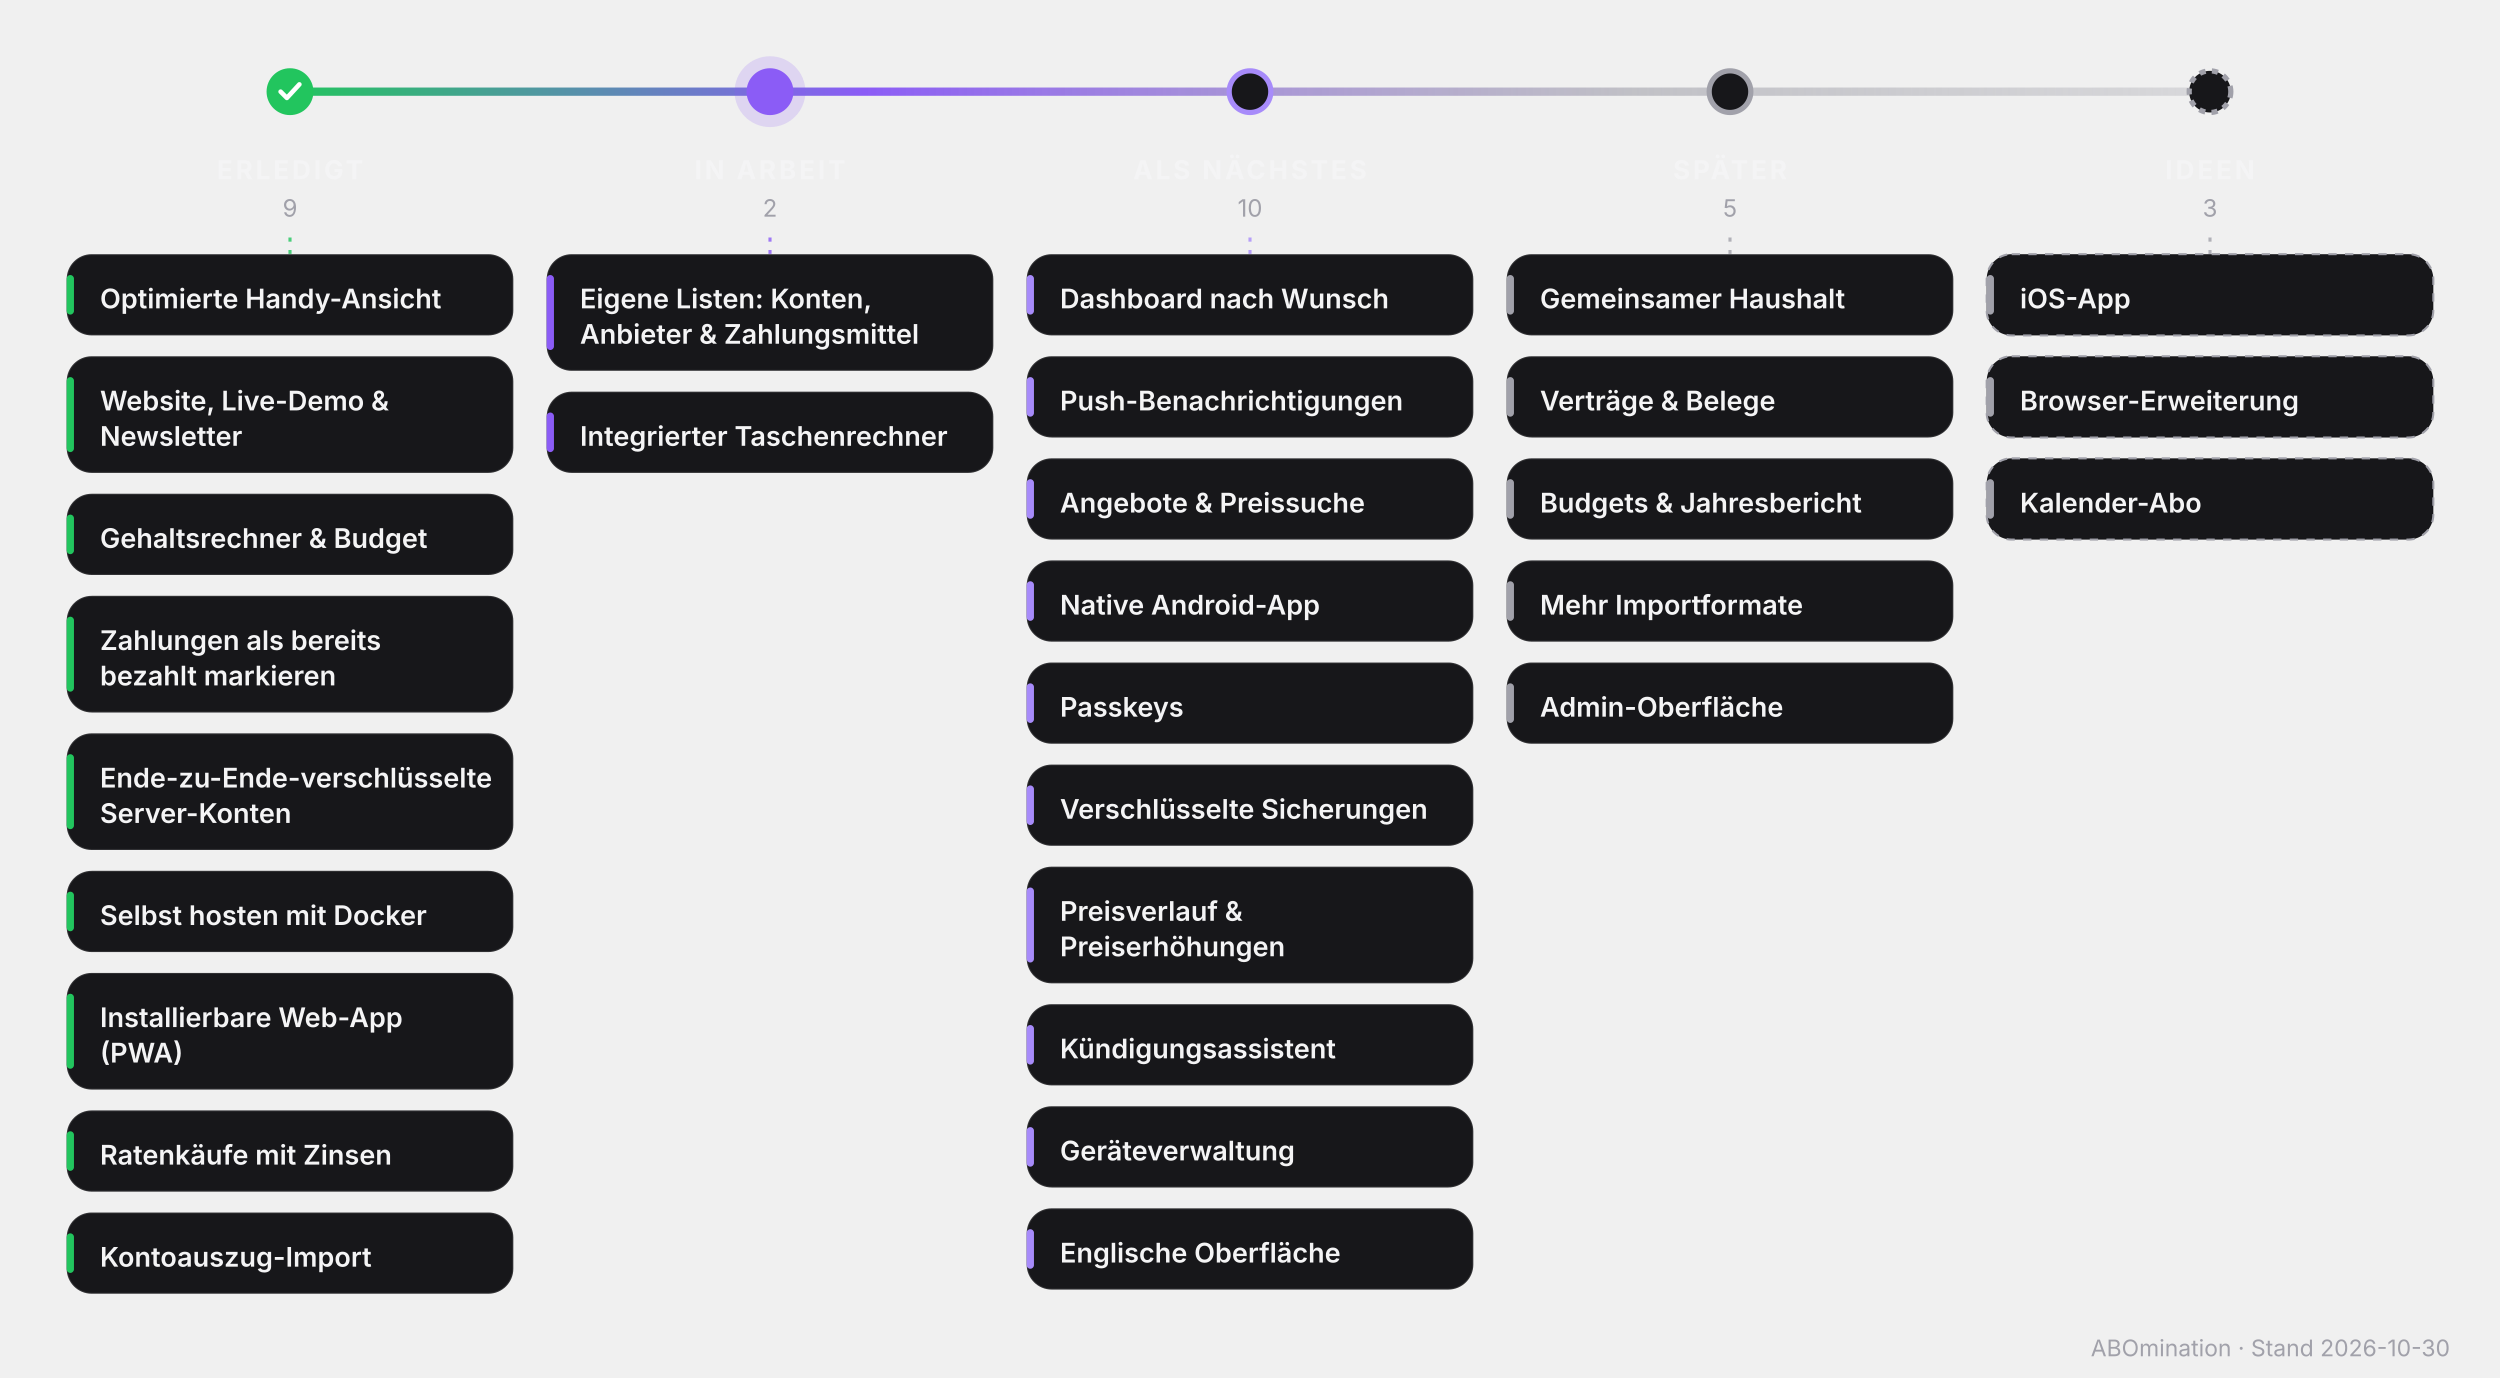
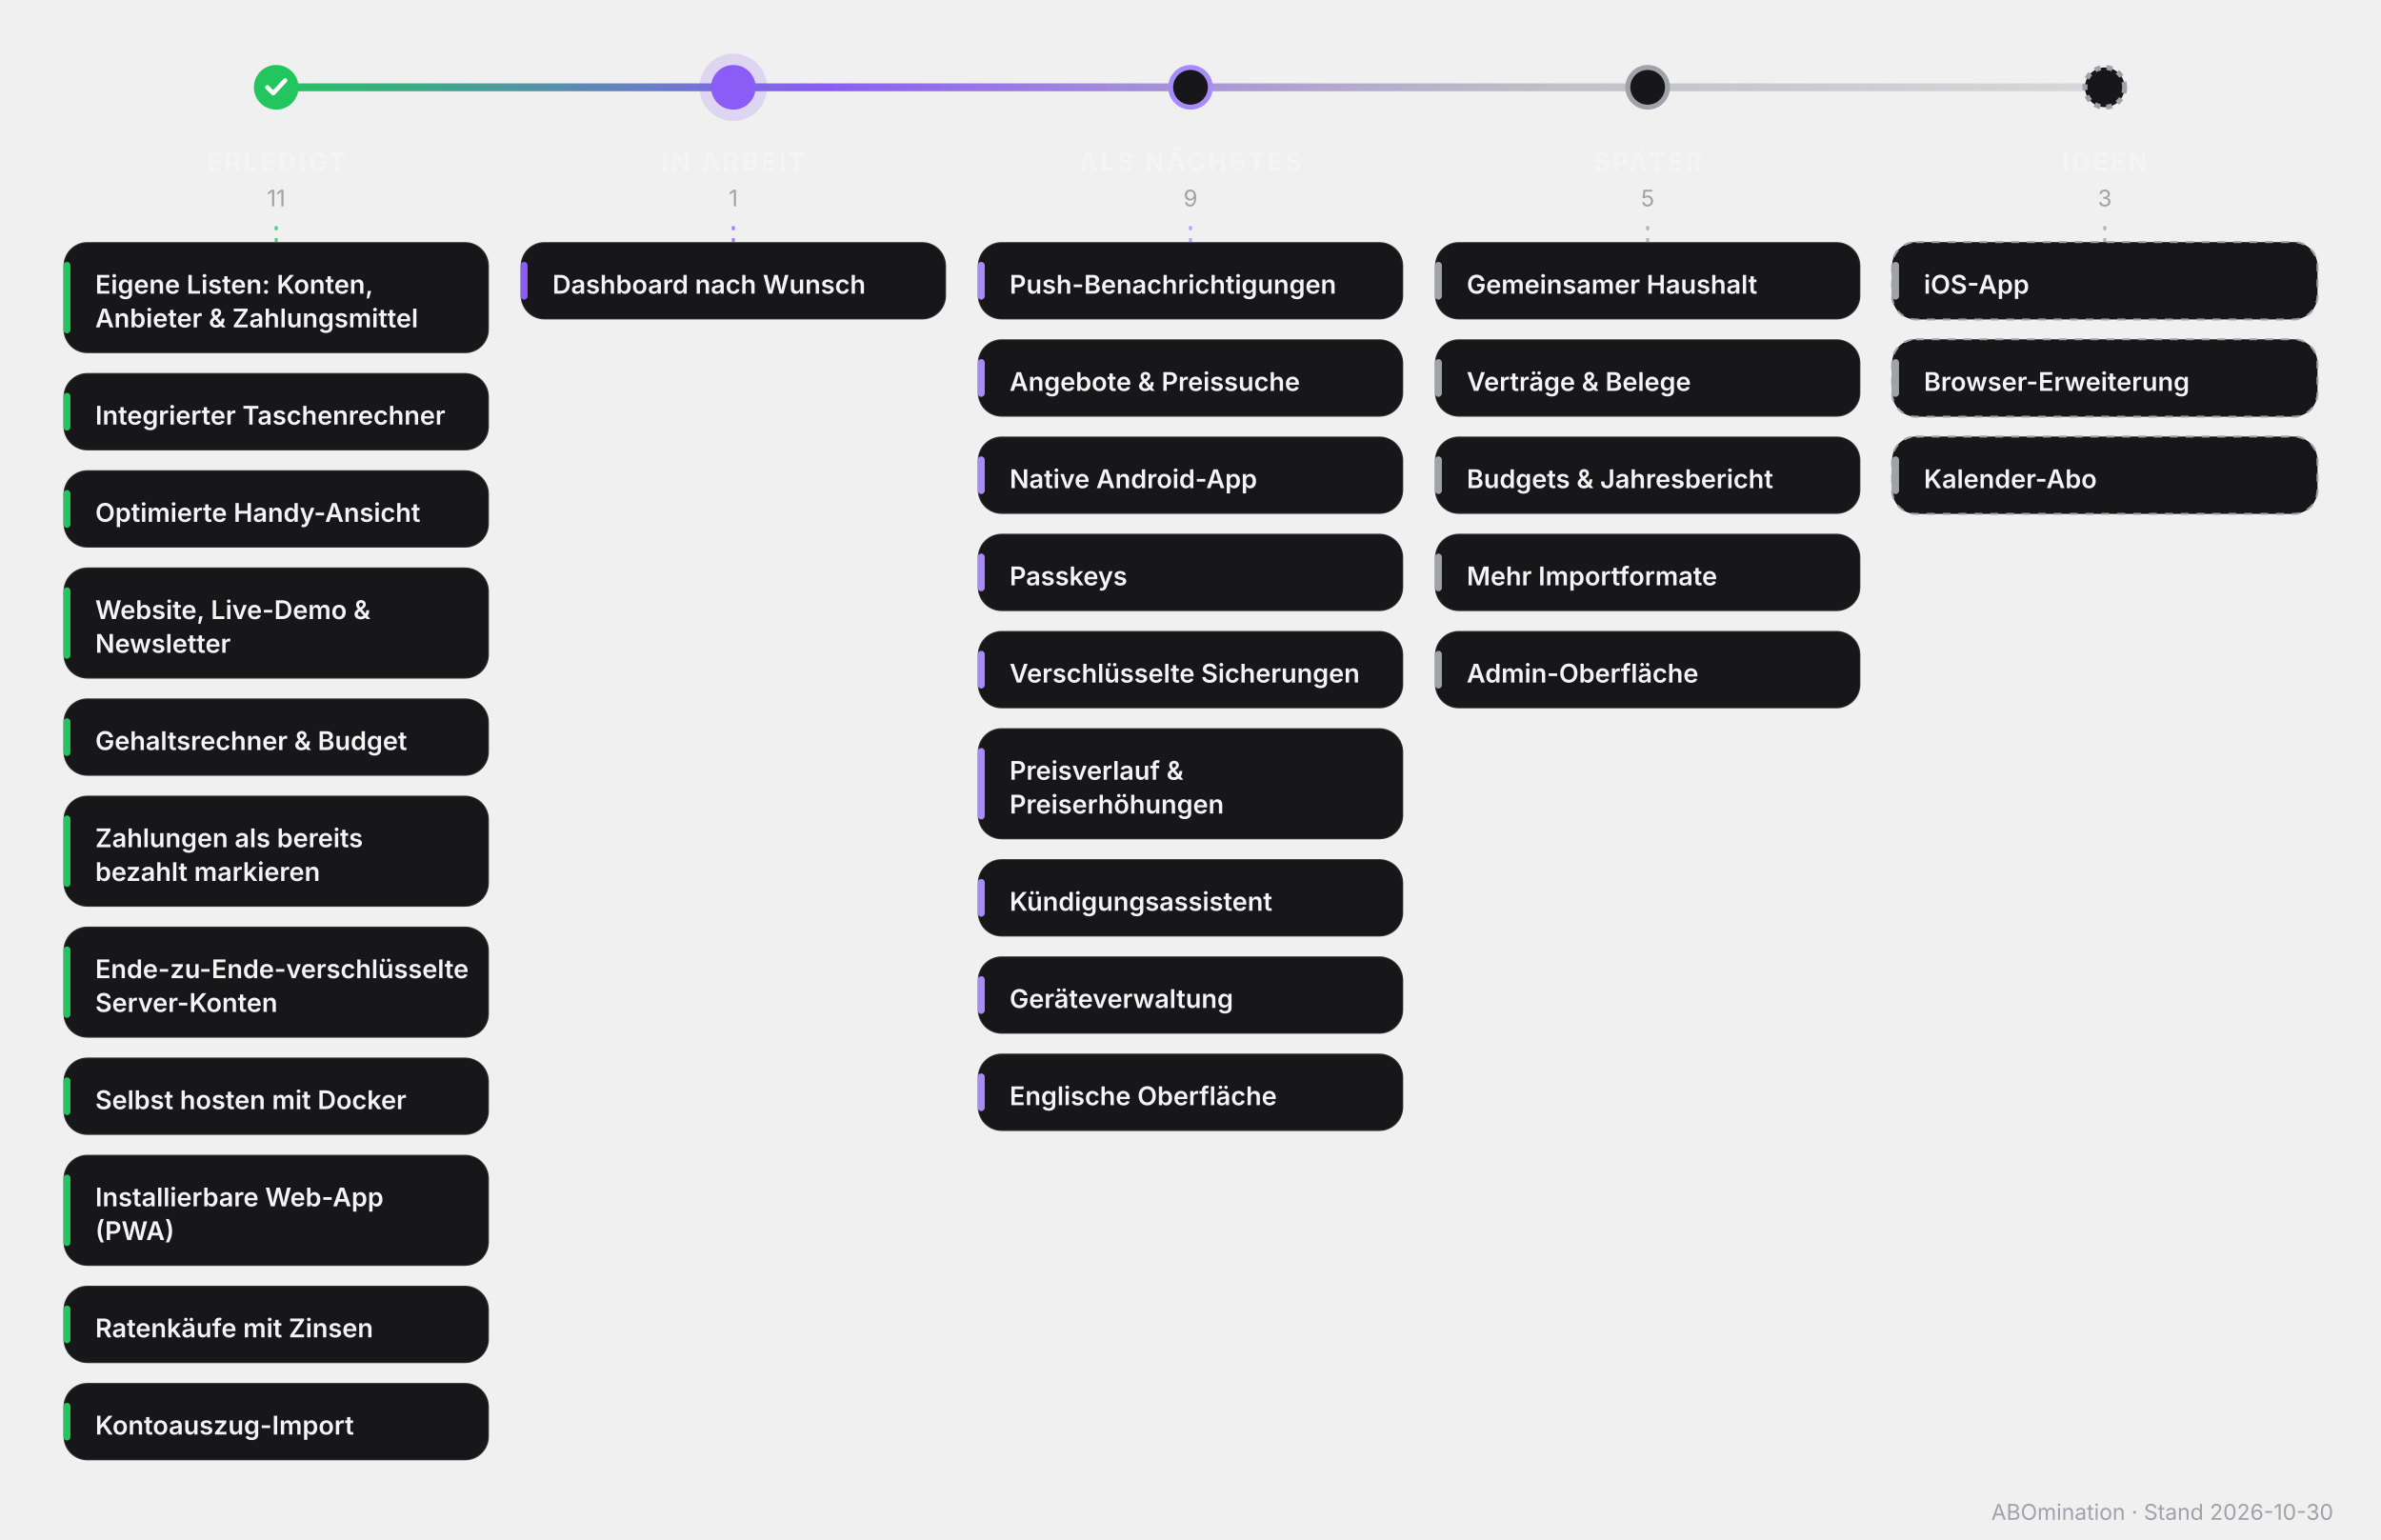
- <svg xmlns="http://www.w3.org/2000/svg" width="1200" height="661" viewBox="0 0 1200 661" role="img" aria-label="Roadmap-Übersicht">
+ <svg xmlns="http://www.w3.org/2000/svg" width="1200" height="776" viewBox="0 0 1200 776" role="img" aria-label="Roadmap-Übersicht">
  <defs>
    <linearGradient id="track" x1="0" x2="1">
      <stop offset="0" stop-color="#22c55e" />
      <stop offset="0.3" stop-color="#8b5cf6" />
      <stop offset="0.7" stop-color="#a1a1aa" stop-opacity="0.6" />
      <stop offset="1" stop-color="#a1a1aa" stop-opacity="0.3" />
    </linearGradient>
  </defs>
  <rect x="139.2" y="42" width="921.6" height="4" rx="2" fill="url(#track)" />
  <circle cx="139.2" cy="44" r="10" fill="#22c55e" stroke="#22c55e" stroke-width="2.5" />
  <path d="M134.7 44 l3 3 l6 -6.5" fill="none" stroke="#fff" stroke-width="2.2" stroke-linecap="round" stroke-linejoin="round" />
  <text x="139.2" y="86" text-anchor="middle" font-family="Inter, 'Segoe UI', system-ui, -apple-system, Helvetica, Arial, sans-serif" font-size="12.5" font-weight="700" letter-spacing="1.4" fill="#f4f4f5">ERLEDIGT</text>
-   <text x="139.2" y="104" text-anchor="middle" font-family="Inter, 'Segoe UI', system-ui, -apple-system, Helvetica, Arial, sans-serif" font-size="11.5" fill="#a1a1aa">9</text>
+   <text x="139.2" y="104" text-anchor="middle" font-family="Inter, 'Segoe UI', system-ui, -apple-system, Helvetica, Arial, sans-serif" font-size="11.5" fill="#a1a1aa">11</text>
  <line x1="139.2" y1="114" x2="139.2" y2="122" stroke="#22c55e" stroke-width="1.5" stroke-dasharray="2 4" stroke-opacity="0.8" />
  <g>
-     <rect x="32" y="122" width="214.4" height="39" rx="12" fill="#17171a" stroke="rgba(244,244,245,0.12)" />
-     <rect x="32" y="132" width="3.5" height="19" rx="1.75" fill="#22c55e" />
-     <text x="48" y="148" font-family="Inter, 'Segoe UI', system-ui, -apple-system, Helvetica, Arial, sans-serif" font-size="13" font-weight="600" fill="#f4f4f5">Optimierte Handy-Ansicht</text>
+     <rect x="32" y="122" width="214.4" height="56" rx="12" fill="#17171a" stroke="rgba(244,244,245,0.12)" />
+     <rect x="32" y="132" width="3.5" height="36" rx="1.75" fill="#22c55e" />
+     <text x="48" y="148" font-family="Inter, 'Segoe UI', system-ui, -apple-system, Helvetica, Arial, sans-serif" font-size="13" font-weight="600" fill="#f4f4f5">Eigene Listen: Konten,</text>
+     <text x="48" y="165" font-family="Inter, 'Segoe UI', system-ui, -apple-system, Helvetica, Arial, sans-serif" font-size="13" font-weight="600" fill="#f4f4f5">Anbieter &amp; Zahlungsmittel</text>
  </g>
  <g>
-     <rect x="32" y="171" width="214.4" height="56" rx="12" fill="#17171a" stroke="rgba(244,244,245,0.12)" />
-     <rect x="32" y="181" width="3.5" height="36" rx="1.75" fill="#22c55e" />
-     <text x="48" y="197" font-family="Inter, 'Segoe UI', system-ui, -apple-system, Helvetica, Arial, sans-serif" font-size="13" font-weight="600" fill="#f4f4f5">Website, Live-Demo &amp;</text>
-     <text x="48" y="214" font-family="Inter, 'Segoe UI', system-ui, -apple-system, Helvetica, Arial, sans-serif" font-size="13" font-weight="600" fill="#f4f4f5">Newsletter</text>
+     <rect x="32" y="188" width="214.4" height="39" rx="12" fill="#17171a" stroke="rgba(244,244,245,0.12)" />
+     <rect x="32" y="198" width="3.5" height="19" rx="1.75" fill="#22c55e" />
+     <text x="48" y="214" font-family="Inter, 'Segoe UI', system-ui, -apple-system, Helvetica, Arial, sans-serif" font-size="13" font-weight="600" fill="#f4f4f5">Integrierter Taschenrechner</text>
  </g>
  <g>
    <rect x="32" y="237" width="214.4" height="39" rx="12" fill="#17171a" stroke="rgba(244,244,245,0.12)" />
    <rect x="32" y="247" width="3.5" height="19" rx="1.75" fill="#22c55e" />
-     <text x="48" y="263" font-family="Inter, 'Segoe UI', system-ui, -apple-system, Helvetica, Arial, sans-serif" font-size="13" font-weight="600" fill="#f4f4f5">Gehaltsrechner &amp; Budget</text>
+     <text x="48" y="263" font-family="Inter, 'Segoe UI', system-ui, -apple-system, Helvetica, Arial, sans-serif" font-size="13" font-weight="600" fill="#f4f4f5">Optimierte Handy-Ansicht</text>
  </g>
  <g>
    <rect x="32" y="286" width="214.4" height="56" rx="12" fill="#17171a" stroke="rgba(244,244,245,0.12)" />
    <rect x="32" y="296" width="3.5" height="36" rx="1.75" fill="#22c55e" />
-     <text x="48" y="312" font-family="Inter, 'Segoe UI', system-ui, -apple-system, Helvetica, Arial, sans-serif" font-size="13" font-weight="600" fill="#f4f4f5">Zahlungen als bereits</text>
-     <text x="48" y="329" font-family="Inter, 'Segoe UI', system-ui, -apple-system, Helvetica, Arial, sans-serif" font-size="13" font-weight="600" fill="#f4f4f5">bezahlt markieren</text>
+     <text x="48" y="312" font-family="Inter, 'Segoe UI', system-ui, -apple-system, Helvetica, Arial, sans-serif" font-size="13" font-weight="600" fill="#f4f4f5">Website, Live-Demo &amp;</text>
+     <text x="48" y="329" font-family="Inter, 'Segoe UI', system-ui, -apple-system, Helvetica, Arial, sans-serif" font-size="13" font-weight="600" fill="#f4f4f5">Newsletter</text>
  </g>
  <g>
-     <rect x="32" y="352" width="214.4" height="56" rx="12" fill="#17171a" stroke="rgba(244,244,245,0.12)" />
-     <rect x="32" y="362" width="3.5" height="36" rx="1.75" fill="#22c55e" />
-     <text x="48" y="378" font-family="Inter, 'Segoe UI', system-ui, -apple-system, Helvetica, Arial, sans-serif" font-size="13" font-weight="600" fill="#f4f4f5">Ende-zu-Ende-verschlüsselte</text>
-     <text x="48" y="395" font-family="Inter, 'Segoe UI', system-ui, -apple-system, Helvetica, Arial, sans-serif" font-size="13" font-weight="600" fill="#f4f4f5">Server-Konten</text>
+     <rect x="32" y="352" width="214.4" height="39" rx="12" fill="#17171a" stroke="rgba(244,244,245,0.12)" />
+     <rect x="32" y="362" width="3.5" height="19" rx="1.75" fill="#22c55e" />
+     <text x="48" y="378" font-family="Inter, 'Segoe UI', system-ui, -apple-system, Helvetica, Arial, sans-serif" font-size="13" font-weight="600" fill="#f4f4f5">Gehaltsrechner &amp; Budget</text>
  </g>
  <g>
-     <rect x="32" y="418" width="214.4" height="39" rx="12" fill="#17171a" stroke="rgba(244,244,245,0.12)" />
-     <rect x="32" y="428" width="3.5" height="19" rx="1.75" fill="#22c55e" />
-     <text x="48" y="444" font-family="Inter, 'Segoe UI', system-ui, -apple-system, Helvetica, Arial, sans-serif" font-size="13" font-weight="600" fill="#f4f4f5">Selbst hosten mit Docker</text>
+     <rect x="32" y="401" width="214.4" height="56" rx="12" fill="#17171a" stroke="rgba(244,244,245,0.12)" />
+     <rect x="32" y="411" width="3.5" height="36" rx="1.75" fill="#22c55e" />
+     <text x="48" y="427" font-family="Inter, 'Segoe UI', system-ui, -apple-system, Helvetica, Arial, sans-serif" font-size="13" font-weight="600" fill="#f4f4f5">Zahlungen als bereits</text>
+     <text x="48" y="444" font-family="Inter, 'Segoe UI', system-ui, -apple-system, Helvetica, Arial, sans-serif" font-size="13" font-weight="600" fill="#f4f4f5">bezahlt markieren</text>
  </g>
  <g>
    <rect x="32" y="467" width="214.4" height="56" rx="12" fill="#17171a" stroke="rgba(244,244,245,0.12)" />
    <rect x="32" y="477" width="3.5" height="36" rx="1.75" fill="#22c55e" />
-     <text x="48" y="493" font-family="Inter, 'Segoe UI', system-ui, -apple-system, Helvetica, Arial, sans-serif" font-size="13" font-weight="600" fill="#f4f4f5">Installierbare Web-App</text>
-     <text x="48" y="510" font-family="Inter, 'Segoe UI', system-ui, -apple-system, Helvetica, Arial, sans-serif" font-size="13" font-weight="600" fill="#f4f4f5">(PWA)</text>
+     <text x="48" y="493" font-family="Inter, 'Segoe UI', system-ui, -apple-system, Helvetica, Arial, sans-serif" font-size="13" font-weight="600" fill="#f4f4f5">Ende-zu-Ende-verschlüsselte</text>
+     <text x="48" y="510" font-family="Inter, 'Segoe UI', system-ui, -apple-system, Helvetica, Arial, sans-serif" font-size="13" font-weight="600" fill="#f4f4f5">Server-Konten</text>
  </g>
  <g>
    <rect x="32" y="533" width="214.4" height="39" rx="12" fill="#17171a" stroke="rgba(244,244,245,0.12)" />
    <rect x="32" y="543" width="3.5" height="19" rx="1.75" fill="#22c55e" />
-     <text x="48" y="559" font-family="Inter, 'Segoe UI', system-ui, -apple-system, Helvetica, Arial, sans-serif" font-size="13" font-weight="600" fill="#f4f4f5">Ratenkäufe mit Zinsen</text>
+     <text x="48" y="559" font-family="Inter, 'Segoe UI', system-ui, -apple-system, Helvetica, Arial, sans-serif" font-size="13" font-weight="600" fill="#f4f4f5">Selbst hosten mit Docker</text>
  </g>
  <g>
-     <rect x="32" y="582" width="214.4" height="39" rx="12" fill="#17171a" stroke="rgba(244,244,245,0.12)" />
-     <rect x="32" y="592" width="3.5" height="19" rx="1.75" fill="#22c55e" />
-     <text x="48" y="608" font-family="Inter, 'Segoe UI', system-ui, -apple-system, Helvetica, Arial, sans-serif" font-size="13" font-weight="600" fill="#f4f4f5">Kontoauszug-Import</text>
+     <rect x="32" y="582" width="214.4" height="56" rx="12" fill="#17171a" stroke="rgba(244,244,245,0.12)" />
+     <rect x="32" y="592" width="3.5" height="36" rx="1.75" fill="#22c55e" />
+     <text x="48" y="608" font-family="Inter, 'Segoe UI', system-ui, -apple-system, Helvetica, Arial, sans-serif" font-size="13" font-weight="600" fill="#f4f4f5">Installierbare Web-App</text>
+     <text x="48" y="625" font-family="Inter, 'Segoe UI', system-ui, -apple-system, Helvetica, Arial, sans-serif" font-size="13" font-weight="600" fill="#f4f4f5">(PWA)</text>
+   </g>
+   <g>
+     <rect x="32" y="648" width="214.4" height="39" rx="12" fill="#17171a" stroke="rgba(244,244,245,0.12)" />
+     <rect x="32" y="658" width="3.5" height="19" rx="1.75" fill="#22c55e" />
+     <text x="48" y="674" font-family="Inter, 'Segoe UI', system-ui, -apple-system, Helvetica, Arial, sans-serif" font-size="13" font-weight="600" fill="#f4f4f5">Ratenkäufe mit Zinsen</text>
+   </g>
+   <g>
+     <rect x="32" y="697" width="214.4" height="39" rx="12" fill="#17171a" stroke="rgba(244,244,245,0.12)" />
+     <rect x="32" y="707" width="3.5" height="19" rx="1.75" fill="#22c55e" />
+     <text x="48" y="723" font-family="Inter, 'Segoe UI', system-ui, -apple-system, Helvetica, Arial, sans-serif" font-size="13" font-weight="600" fill="#f4f4f5">Kontoauszug-Import</text>
  </g>
  <circle cx="369.6" cy="44" r="17" fill="#8b5cf6" fill-opacity="0.18" />
  <circle cx="369.6" cy="44" r="10" fill="#8b5cf6" stroke="#8b5cf6" stroke-width="2.5" />
  <text x="369.6" y="86" text-anchor="middle" font-family="Inter, 'Segoe UI', system-ui, -apple-system, Helvetica, Arial, sans-serif" font-size="12.5" font-weight="700" letter-spacing="1.4" fill="#f4f4f5">IN ARBEIT</text>
-   <text x="369.6" y="104" text-anchor="middle" font-family="Inter, 'Segoe UI', system-ui, -apple-system, Helvetica, Arial, sans-serif" font-size="11.5" fill="#a1a1aa">2</text>
+   <text x="369.6" y="104" text-anchor="middle" font-family="Inter, 'Segoe UI', system-ui, -apple-system, Helvetica, Arial, sans-serif" font-size="11.5" fill="#a1a1aa">1</text>
  <line x1="369.6" y1="114" x2="369.6" y2="122" stroke="#8b5cf6" stroke-width="1.5" stroke-dasharray="2 4" stroke-opacity="0.8" />
  <g>
-     <rect x="262.4" y="122" width="214.4" height="56" rx="12" fill="#17171a" stroke="rgba(244,244,245,0.12)" />
-     <rect x="262.4" y="132" width="3.5" height="36" rx="1.75" fill="#8b5cf6" />
-     <text x="278.4" y="148" font-family="Inter, 'Segoe UI', system-ui, -apple-system, Helvetica, Arial, sans-serif" font-size="13" font-weight="600" fill="#f4f4f5">Eigene Listen: Konten,</text>
-     <text x="278.4" y="165" font-family="Inter, 'Segoe UI', system-ui, -apple-system, Helvetica, Arial, sans-serif" font-size="13" font-weight="600" fill="#f4f4f5">Anbieter &amp; Zahlungsmittel</text>
-   </g>
-   <g>
-     <rect x="262.4" y="188" width="214.4" height="39" rx="12" fill="#17171a" stroke="rgba(244,244,245,0.12)" />
-     <rect x="262.4" y="198" width="3.5" height="19" rx="1.75" fill="#8b5cf6" />
-     <text x="278.4" y="214" font-family="Inter, 'Segoe UI', system-ui, -apple-system, Helvetica, Arial, sans-serif" font-size="13" font-weight="600" fill="#f4f4f5">Integrierter Taschenrechner</text>
+     <rect x="262.4" y="122" width="214.4" height="39" rx="12" fill="#17171a" stroke="rgba(244,244,245,0.12)" />
+     <rect x="262.4" y="132" width="3.5" height="19" rx="1.75" fill="#8b5cf6" />
+     <text x="278.4" y="148" font-family="Inter, 'Segoe UI', system-ui, -apple-system, Helvetica, Arial, sans-serif" font-size="13" font-weight="600" fill="#f4f4f5">Dashboard nach Wunsch</text>
  </g>
  <circle cx="600" cy="44" r="10" fill="#17171a" stroke="#a78bfa" stroke-width="2.5" />
  <text x="600" y="86" text-anchor="middle" font-family="Inter, 'Segoe UI', system-ui, -apple-system, Helvetica, Arial, sans-serif" font-size="12.5" font-weight="700" letter-spacing="1.4" fill="#f4f4f5">ALS NÄCHSTES</text>
-   <text x="600" y="104" text-anchor="middle" font-family="Inter, 'Segoe UI', system-ui, -apple-system, Helvetica, Arial, sans-serif" font-size="11.5" fill="#a1a1aa">10</text>
+   <text x="600" y="104" text-anchor="middle" font-family="Inter, 'Segoe UI', system-ui, -apple-system, Helvetica, Arial, sans-serif" font-size="11.5" fill="#a1a1aa">9</text>
  <line x1="600" y1="114" x2="600" y2="122" stroke="#a78bfa" stroke-width="1.5" stroke-dasharray="2 4" stroke-opacity="0.8" />
  <g>
    <rect x="492.8" y="122" width="214.4" height="39" rx="12" fill="#17171a" stroke="rgba(244,244,245,0.12)" />
    <rect x="492.8" y="132" width="3.5" height="19" rx="1.75" fill="#a78bfa" />
-     <text x="508.8" y="148" font-family="Inter, 'Segoe UI', system-ui, -apple-system, Helvetica, Arial, sans-serif" font-size="13" font-weight="600" fill="#f4f4f5">Dashboard nach Wunsch</text>
+     <text x="508.8" y="148" font-family="Inter, 'Segoe UI', system-ui, -apple-system, Helvetica, Arial, sans-serif" font-size="13" font-weight="600" fill="#f4f4f5">Push-Benachrichtigungen</text>
  </g>
  <g>
    <rect x="492.8" y="171" width="214.4" height="39" rx="12" fill="#17171a" stroke="rgba(244,244,245,0.12)" />
    <rect x="492.8" y="181" width="3.5" height="19" rx="1.75" fill="#a78bfa" />
-     <text x="508.8" y="197" font-family="Inter, 'Segoe UI', system-ui, -apple-system, Helvetica, Arial, sans-serif" font-size="13" font-weight="600" fill="#f4f4f5">Push-Benachrichtigungen</text>
+     <text x="508.8" y="197" font-family="Inter, 'Segoe UI', system-ui, -apple-system, Helvetica, Arial, sans-serif" font-size="13" font-weight="600" fill="#f4f4f5">Angebote &amp; Preissuche</text>
  </g>
  <g>
    <rect x="492.8" y="220" width="214.4" height="39" rx="12" fill="#17171a" stroke="rgba(244,244,245,0.12)" />
    <rect x="492.8" y="230" width="3.5" height="19" rx="1.75" fill="#a78bfa" />
-     <text x="508.8" y="246" font-family="Inter, 'Segoe UI', system-ui, -apple-system, Helvetica, Arial, sans-serif" font-size="13" font-weight="600" fill="#f4f4f5">Angebote &amp; Preissuche</text>
+     <text x="508.8" y="246" font-family="Inter, 'Segoe UI', system-ui, -apple-system, Helvetica, Arial, sans-serif" font-size="13" font-weight="600" fill="#f4f4f5">Native Android-App</text>
  </g>
  <g>
    <rect x="492.8" y="269" width="214.4" height="39" rx="12" fill="#17171a" stroke="rgba(244,244,245,0.12)" />
    <rect x="492.8" y="279" width="3.5" height="19" rx="1.75" fill="#a78bfa" />
-     <text x="508.8" y="295" font-family="Inter, 'Segoe UI', system-ui, -apple-system, Helvetica, Arial, sans-serif" font-size="13" font-weight="600" fill="#f4f4f5">Native Android-App</text>
+     <text x="508.8" y="295" font-family="Inter, 'Segoe UI', system-ui, -apple-system, Helvetica, Arial, sans-serif" font-size="13" font-weight="600" fill="#f4f4f5">Passkeys</text>
  </g>
  <g>
    <rect x="492.8" y="318" width="214.4" height="39" rx="12" fill="#17171a" stroke="rgba(244,244,245,0.12)" />
    <rect x="492.8" y="328" width="3.5" height="19" rx="1.75" fill="#a78bfa" />
-     <text x="508.8" y="344" font-family="Inter, 'Segoe UI', system-ui, -apple-system, Helvetica, Arial, sans-serif" font-size="13" font-weight="600" fill="#f4f4f5">Passkeys</text>
+     <text x="508.8" y="344" font-family="Inter, 'Segoe UI', system-ui, -apple-system, Helvetica, Arial, sans-serif" font-size="13" font-weight="600" fill="#f4f4f5">Verschlüsselte Sicherungen</text>
  </g>
  <g>
-     <rect x="492.8" y="367" width="214.4" height="39" rx="12" fill="#17171a" stroke="rgba(244,244,245,0.12)" />
-     <rect x="492.8" y="377" width="3.5" height="19" rx="1.75" fill="#a78bfa" />
-     <text x="508.8" y="393" font-family="Inter, 'Segoe UI', system-ui, -apple-system, Helvetica, Arial, sans-serif" font-size="13" font-weight="600" fill="#f4f4f5">Verschlüsselte Sicherungen</text>
+     <rect x="492.8" y="367" width="214.4" height="56" rx="12" fill="#17171a" stroke="rgba(244,244,245,0.12)" />
+     <rect x="492.8" y="377" width="3.5" height="36" rx="1.75" fill="#a78bfa" />
+     <text x="508.8" y="393" font-family="Inter, 'Segoe UI', system-ui, -apple-system, Helvetica, Arial, sans-serif" font-size="13" font-weight="600" fill="#f4f4f5">Preisverlauf &amp;</text>
+     <text x="508.8" y="410" font-family="Inter, 'Segoe UI', system-ui, -apple-system, Helvetica, Arial, sans-serif" font-size="13" font-weight="600" fill="#f4f4f5">Preiserhöhungen</text>
  </g>
  <g>
-     <rect x="492.8" y="416" width="214.4" height="56" rx="12" fill="#17171a" stroke="rgba(244,244,245,0.12)" />
-     <rect x="492.8" y="426" width="3.5" height="36" rx="1.75" fill="#a78bfa" />
-     <text x="508.8" y="442" font-family="Inter, 'Segoe UI', system-ui, -apple-system, Helvetica, Arial, sans-serif" font-size="13" font-weight="600" fill="#f4f4f5">Preisverlauf &amp;</text>
-     <text x="508.8" y="459" font-family="Inter, 'Segoe UI', system-ui, -apple-system, Helvetica, Arial, sans-serif" font-size="13" font-weight="600" fill="#f4f4f5">Preiserhöhungen</text>
+     <rect x="492.8" y="433" width="214.4" height="39" rx="12" fill="#17171a" stroke="rgba(244,244,245,0.12)" />
+     <rect x="492.8" y="443" width="3.5" height="19" rx="1.75" fill="#a78bfa" />
+     <text x="508.8" y="459" font-family="Inter, 'Segoe UI', system-ui, -apple-system, Helvetica, Arial, sans-serif" font-size="13" font-weight="600" fill="#f4f4f5">Kündigungsassistent</text>
  </g>
  <g>
    <rect x="492.8" y="482" width="214.4" height="39" rx="12" fill="#17171a" stroke="rgba(244,244,245,0.12)" />
    <rect x="492.8" y="492" width="3.5" height="19" rx="1.75" fill="#a78bfa" />
-     <text x="508.8" y="508" font-family="Inter, 'Segoe UI', system-ui, -apple-system, Helvetica, Arial, sans-serif" font-size="13" font-weight="600" fill="#f4f4f5">Kündigungsassistent</text>
+     <text x="508.8" y="508" font-family="Inter, 'Segoe UI', system-ui, -apple-system, Helvetica, Arial, sans-serif" font-size="13" font-weight="600" fill="#f4f4f5">Geräteverwaltung</text>
  </g>
  <g>
    <rect x="492.8" y="531" width="214.4" height="39" rx="12" fill="#17171a" stroke="rgba(244,244,245,0.12)" />
    <rect x="492.8" y="541" width="3.5" height="19" rx="1.75" fill="#a78bfa" />
-     <text x="508.8" y="557" font-family="Inter, 'Segoe UI', system-ui, -apple-system, Helvetica, Arial, sans-serif" font-size="13" font-weight="600" fill="#f4f4f5">Geräteverwaltung</text>
-   </g>
-   <g>
-     <rect x="492.8" y="580" width="214.4" height="39" rx="12" fill="#17171a" stroke="rgba(244,244,245,0.12)" />
-     <rect x="492.8" y="590" width="3.5" height="19" rx="1.75" fill="#a78bfa" />
-     <text x="508.8" y="606" font-family="Inter, 'Segoe UI', system-ui, -apple-system, Helvetica, Arial, sans-serif" font-size="13" font-weight="600" fill="#f4f4f5">Englische Oberfläche</text>
+     <text x="508.8" y="557" font-family="Inter, 'Segoe UI', system-ui, -apple-system, Helvetica, Arial, sans-serif" font-size="13" font-weight="600" fill="#f4f4f5">Englische Oberfläche</text>
  </g>
  <circle cx="830.4" cy="44" r="10" fill="#17171a" stroke="#a1a1aa" stroke-width="2.5" />
  <text x="830.4" y="86" text-anchor="middle" font-family="Inter, 'Segoe UI', system-ui, -apple-system, Helvetica, Arial, sans-serif" font-size="12.5" font-weight="700" letter-spacing="1.4" fill="#f4f4f5">SPÄTER</text>
  <text x="830.4" y="104" text-anchor="middle" font-family="Inter, 'Segoe UI', system-ui, -apple-system, Helvetica, Arial, sans-serif" font-size="11.5" fill="#a1a1aa">5</text>
  <line x1="830.4" y1="114" x2="830.4" y2="122" stroke="#a1a1aa" stroke-width="1.5" stroke-dasharray="2 4" stroke-opacity="0.8" />
  <g>
    <rect x="723.2" y="122" width="214.4" height="39" rx="12" fill="#17171a" stroke="rgba(244,244,245,0.12)" />
    <rect x="723.2" y="132" width="3.5" height="19" rx="1.75" fill="#a1a1aa" />
    <text x="739.2" y="148" font-family="Inter, 'Segoe UI', system-ui, -apple-system, Helvetica, Arial, sans-serif" font-size="13" font-weight="600" fill="#f4f4f5">Gemeinsamer Haushalt</text>
  </g>
  <g>
    <rect x="723.2" y="171" width="214.4" height="39" rx="12" fill="#17171a" stroke="rgba(244,244,245,0.12)" />
    <rect x="723.2" y="181" width="3.5" height="19" rx="1.75" fill="#a1a1aa" />
    <text x="739.2" y="197" font-family="Inter, 'Segoe UI', system-ui, -apple-system, Helvetica, Arial, sans-serif" font-size="13" font-weight="600" fill="#f4f4f5">Verträge &amp; Belege</text>
  </g>
  <g>
    <rect x="723.2" y="220" width="214.4" height="39" rx="12" fill="#17171a" stroke="rgba(244,244,245,0.12)" />
    <rect x="723.2" y="230" width="3.5" height="19" rx="1.75" fill="#a1a1aa" />
    <text x="739.2" y="246" font-family="Inter, 'Segoe UI', system-ui, -apple-system, Helvetica, Arial, sans-serif" font-size="13" font-weight="600" fill="#f4f4f5">Budgets &amp; Jahresbericht</text>
  </g>
  <g>
    <rect x="723.2" y="269" width="214.4" height="39" rx="12" fill="#17171a" stroke="rgba(244,244,245,0.12)" />
    <rect x="723.2" y="279" width="3.5" height="19" rx="1.75" fill="#a1a1aa" />
    <text x="739.2" y="295" font-family="Inter, 'Segoe UI', system-ui, -apple-system, Helvetica, Arial, sans-serif" font-size="13" font-weight="600" fill="#f4f4f5">Mehr Importformate</text>
  </g>
  <g>
    <rect x="723.2" y="318" width="214.4" height="39" rx="12" fill="#17171a" stroke="rgba(244,244,245,0.12)" />
    <rect x="723.2" y="328" width="3.5" height="19" rx="1.75" fill="#a1a1aa" />
    <text x="739.2" y="344" font-family="Inter, 'Segoe UI', system-ui, -apple-system, Helvetica, Arial, sans-serif" font-size="13" font-weight="600" fill="#f4f4f5">Admin-Oberfläche</text>
  </g>
  <circle cx="1060.8" cy="44" r="10" fill="#17171a" stroke="#a1a1aa" stroke-width="2.5" stroke-dasharray="3 3" />
  <text x="1060.8" y="86" text-anchor="middle" font-family="Inter, 'Segoe UI', system-ui, -apple-system, Helvetica, Arial, sans-serif" font-size="12.5" font-weight="700" letter-spacing="1.4" fill="#f4f4f5">IDEEN</text>
  <text x="1060.8" y="104" text-anchor="middle" font-family="Inter, 'Segoe UI', system-ui, -apple-system, Helvetica, Arial, sans-serif" font-size="11.5" fill="#a1a1aa">3</text>
  <line x1="1060.8" y1="114" x2="1060.8" y2="122" stroke="#a1a1aa" stroke-width="1.5" stroke-dasharray="2 4" stroke-opacity="0.8" />
  <g>
    <rect x="953.6" y="122" width="214.4" height="39" rx="12" fill="#17171a" stroke="#a1a1aa" stroke-dasharray="4 4" />
    <rect x="953.6" y="132" width="3.5" height="19" rx="1.75" fill="#a1a1aa" />
    <text x="969.6" y="148" font-family="Inter, 'Segoe UI', system-ui, -apple-system, Helvetica, Arial, sans-serif" font-size="13" font-weight="600" fill="#f4f4f5">iOS-App</text>
  </g>
  <g>
    <rect x="953.6" y="171" width="214.4" height="39" rx="12" fill="#17171a" stroke="#a1a1aa" stroke-dasharray="4 4" />
    <rect x="953.6" y="181" width="3.5" height="19" rx="1.75" fill="#a1a1aa" />
    <text x="969.6" y="197" font-family="Inter, 'Segoe UI', system-ui, -apple-system, Helvetica, Arial, sans-serif" font-size="13" font-weight="600" fill="#f4f4f5">Browser-Erweiterung</text>
  </g>
  <g>
    <rect x="953.6" y="220" width="214.4" height="39" rx="12" fill="#17171a" stroke="#a1a1aa" stroke-dasharray="4 4" />
    <rect x="953.6" y="230" width="3.5" height="19" rx="1.75" fill="#a1a1aa" />
    <text x="969.6" y="246" font-family="Inter, 'Segoe UI', system-ui, -apple-system, Helvetica, Arial, sans-serif" font-size="13" font-weight="600" fill="#f4f4f5">Kalender-Abo</text>
  </g>
-   <text x="1176" y="651" text-anchor="end" font-family="Inter, 'Segoe UI', system-ui, -apple-system, Helvetica, Arial, sans-serif" font-size="11" fill="#a1a1aa">ABOmination · Stand 2026-10-30</text>
+   <text x="1176" y="766" text-anchor="end" font-family="Inter, 'Segoe UI', system-ui, -apple-system, Helvetica, Arial, sans-serif" font-size="11" fill="#a1a1aa">ABOmination · Stand 2026-10-30</text>
</svg>
